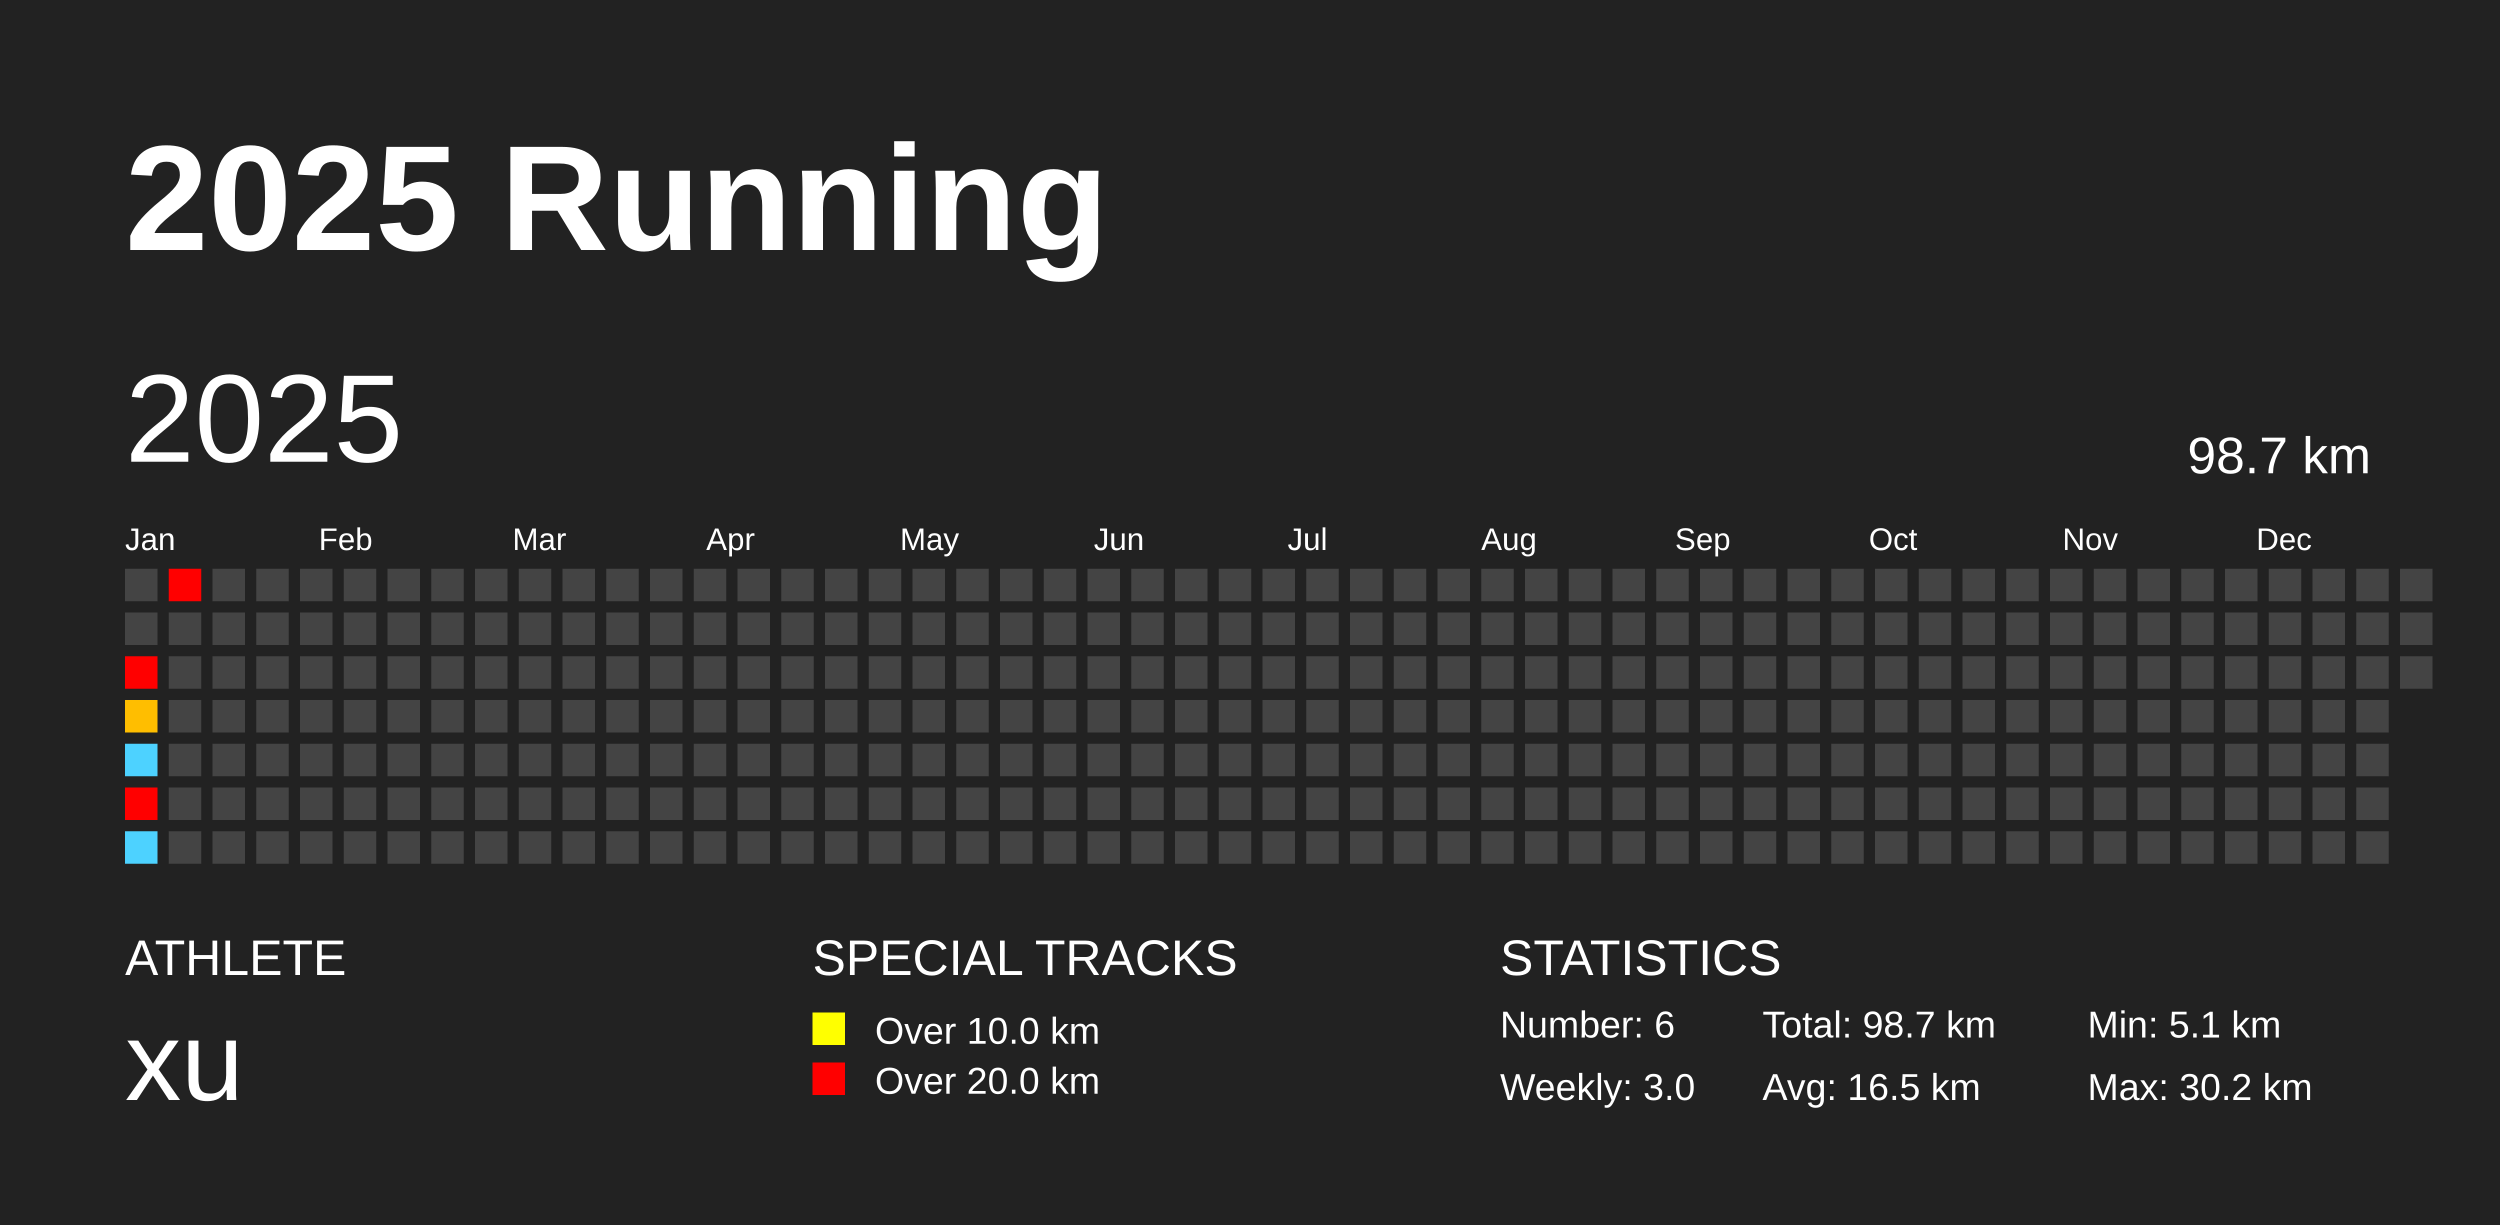
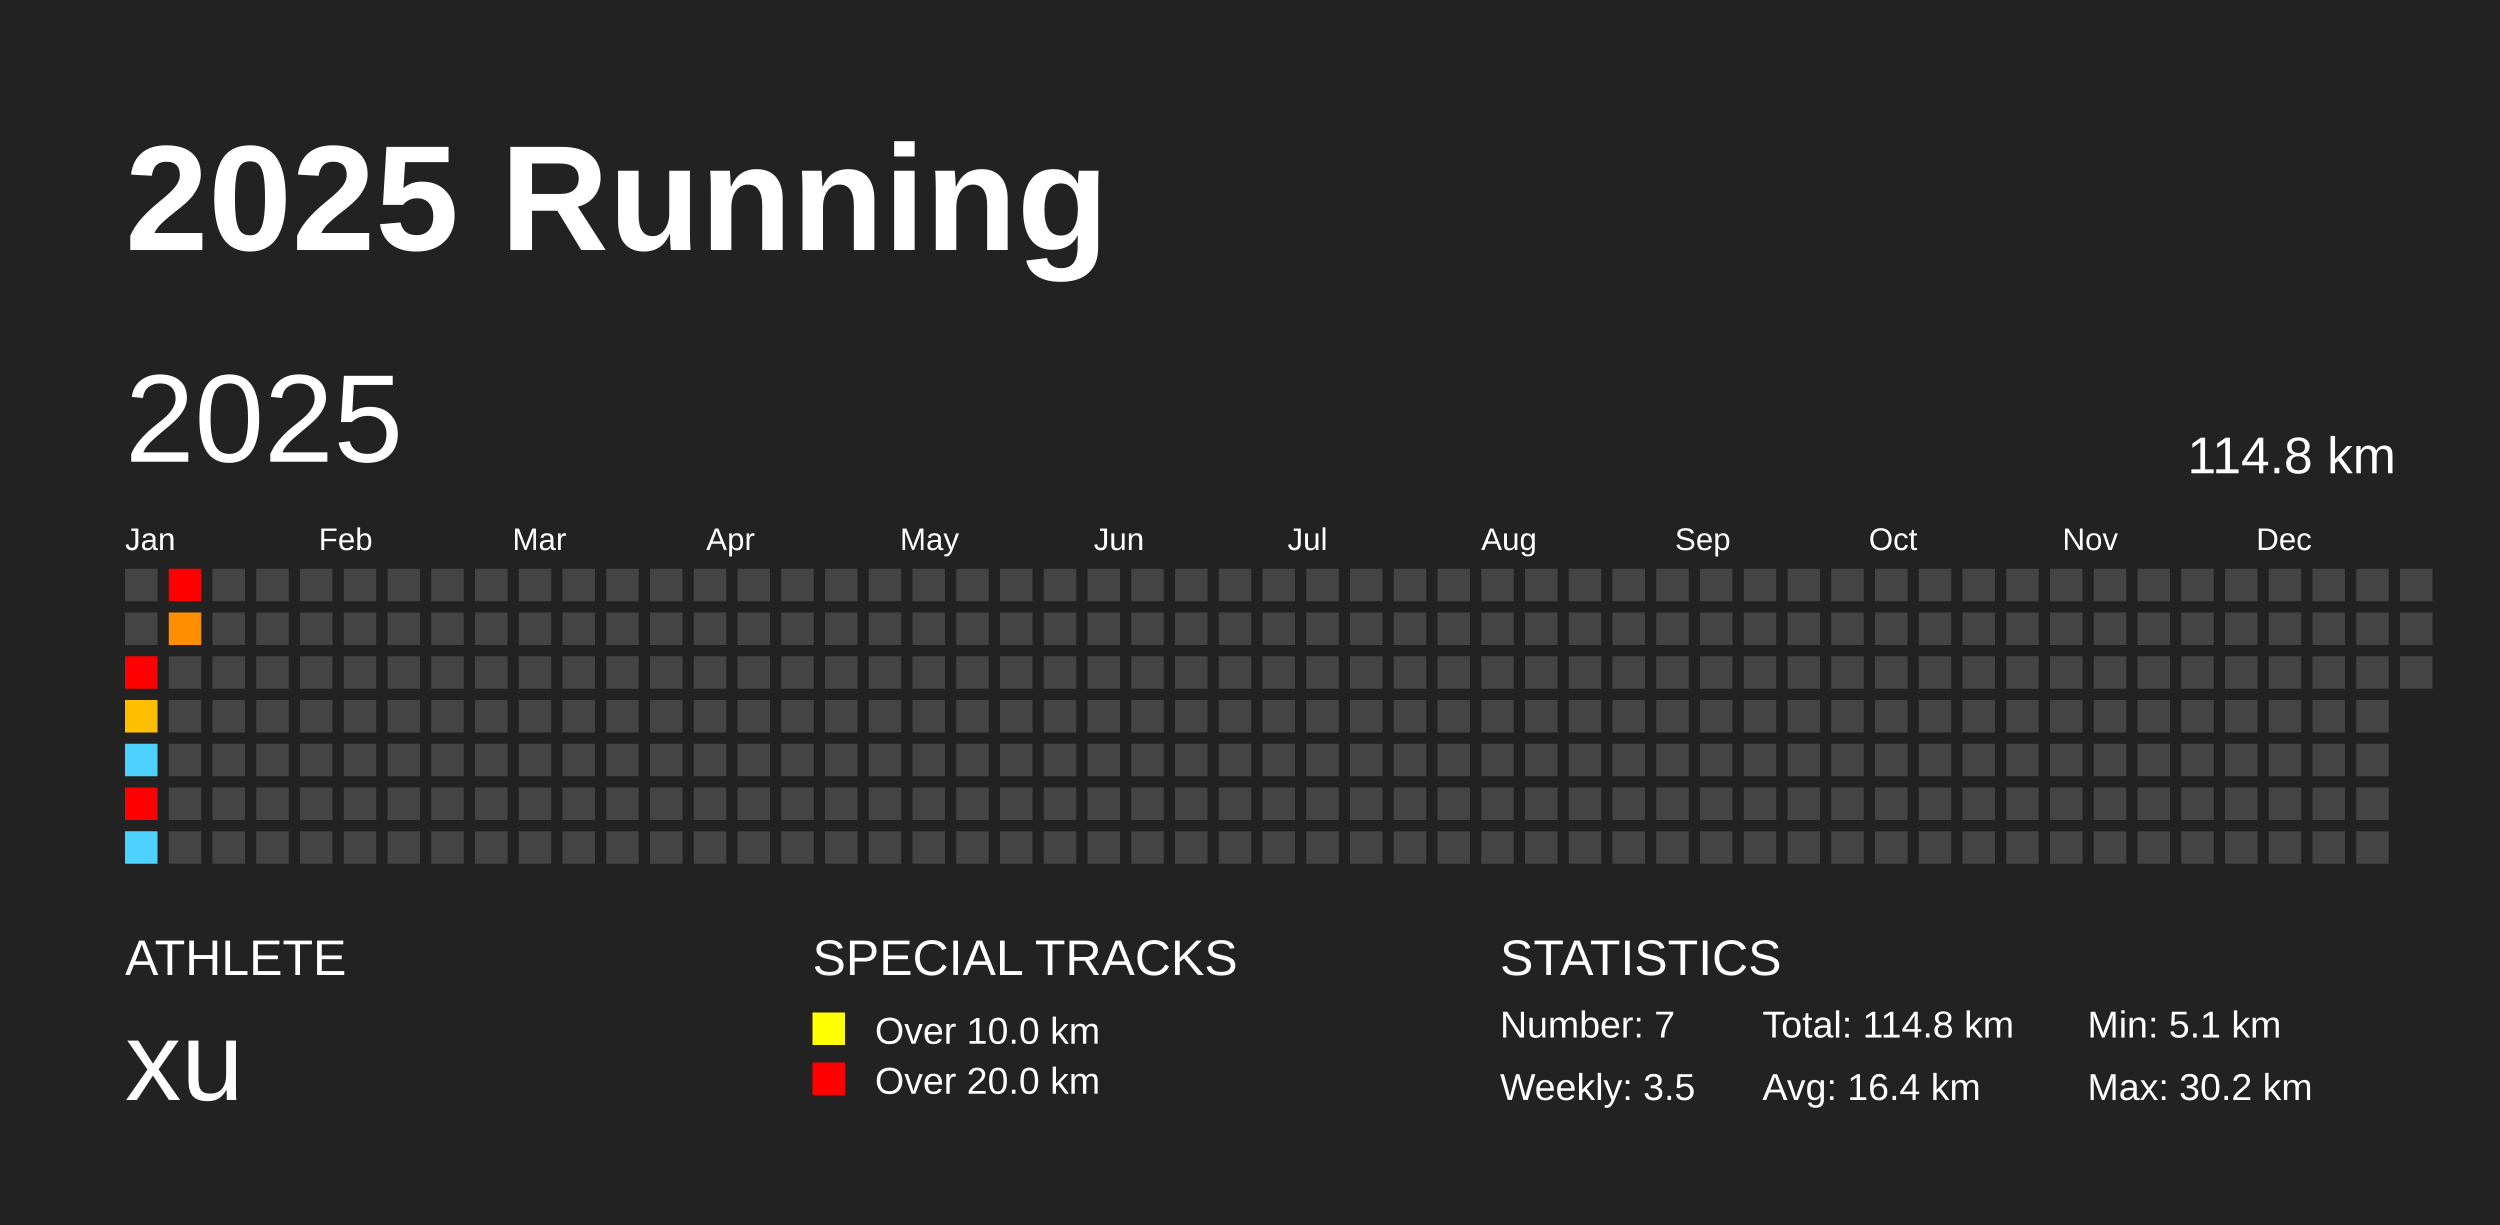
<svg xmlns="http://www.w3.org/2000/svg" baseProfile="full" height="98mm" version="1.1" viewBox="0,0,200,98" width="200mm">
  <defs />
  <rect fill="#222222" height="98" width="200" x="0" y="0" />
  <text fill="#FFFFFF" style="font-size:12px; font-family:Arial; font-weight:bold;" x="10" y="20">2025 Running</text>
  <text fill="#FFFFFF" style="font-size:4px; font-family:Arial" x="10" y="78">ATHLETE</text>
  <text fill="#FFFFFF" style="font-size:9px; font-family:Arial" x="10" y="88">xu</text>
  <text fill="#FFFFFF" style="font-size:4px; font-family:Arial" x="65" y="78">SPECIAL TRACKS</text>
  <rect fill="yellow" height="2.6" width="2.6" x="65" y="81" />
  <text fill="#FFFFFF" style="font-size:3px; font-family:Arial" x="70" y="83.5">Over 10.0 km</text>
  <rect fill="red" height="2.6" width="2.6" x="65" y="85" />
  <text fill="#FFFFFF" style="font-size:3px; font-family:Arial" x="70" y="87.5">Over 20.0 km</text>
  <text fill="#FFFFFF" style="font-size:4px; font-family:Arial" x="120" y="78">STATISTICS</text>
-   <text fill="#FFFFFF" style="font-size:3px; font-family:Arial" x="120" y="83">Number: 6</text>
-   <text fill="#FFFFFF" style="font-size:3px; font-family:Arial" x="120" y="88">Weekly: 3.0</text>
-   <text fill="#FFFFFF" style="font-size:3px; font-family:Arial" x="141" y="83">Total: 98.7 km</text>
-   <text fill="#FFFFFF" style="font-size:3px; font-family:Arial" x="141" y="88">Avg: 16.5 km</text>
+   <text fill="#FFFFFF" style="font-size:3px; font-family:Arial" x="120" y="83">Number: 7</text>
+   <text fill="#FFFFFF" style="font-size:3px; font-family:Arial" x="120" y="88">Weekly: 3.5</text>
+   <text fill="#FFFFFF" style="font-size:3px; font-family:Arial" x="141" y="83">Total: 114.8 km</text>
+   <text fill="#FFFFFF" style="font-size:3px; font-family:Arial" x="141" y="88">Avg: 16.4 km</text>
  <text fill="#FFFFFF" style="font-size:3px; font-family:Arial" x="167" y="83">Min: 5.1 km</text>
  <text fill="#FFFFFF" style="font-size:3px; font-family:Arial" x="167" y="88">Max: 30.2 km</text>
  <text dominant-baseline="hanging" fill="#FFFFFF" style="font-size:10.0px; font-family:Arial;" x="10" y="30">2025</text>
-   <text dominant-baseline="hanging" fill="#FFFFFF" style="font-size:4.125px; font-family:Arial;" x="175" y="35">98.7 km</text>
+   <text dominant-baseline="hanging" fill="#FFFFFF" style="font-size:4.125px; font-family:Arial;" x="175" y="35">114.8 km</text>
  <text fill="#FFFFFF" style="font-size:2.5px; font-family:Arial" x="10.0" y="44">Jan</text>
  <text fill="#FFFFFF" style="font-size:2.5px; font-family:Arial" x="25.5" y="44">Feb</text>
  <text fill="#FFFFFF" style="font-size:2.5px; font-family:Arial" x="41.0" y="44">Mar</text>
  <text fill="#FFFFFF" style="font-size:2.5px; font-family:Arial" x="56.5" y="44">Apr</text>
  <text fill="#FFFFFF" style="font-size:2.5px; font-family:Arial" x="72.0" y="44">May</text>
  <text fill="#FFFFFF" style="font-size:2.5px; font-family:Arial" x="87.5" y="44">Jun</text>
  <text fill="#FFFFFF" style="font-size:2.5px; font-family:Arial" x="103.0" y="44">Jul</text>
  <text fill="#FFFFFF" style="font-size:2.5px; font-family:Arial" x="118.5" y="44">Aug</text>
  <text fill="#FFFFFF" style="font-size:2.5px; font-family:Arial" x="134.0" y="44">Sep</text>
  <text fill="#FFFFFF" style="font-size:2.5px; font-family:Arial" x="149.5" y="44">Oct</text>
  <text fill="#FFFFFF" style="font-size:2.5px; font-family:Arial" x="165.0" y="44">Nov</text>
  <text fill="#FFFFFF" style="font-size:2.5px; font-family:Arial" x="180.5" y="44">Dec</text>
  <rect fill="#444444" height="2.6" width="2.6" x="10.0" y="45.5" />
  <rect fill="#444444" height="2.6" width="2.6" x="10.0" y="49.0" />
  <rect fill="red" height="2.6" width="2.6" x="10.0" y="52.5" />
  <rect fill="#ffbe00" height="2.6" width="2.6" x="10.0" y="56.0" />
  <rect fill="#4dd2ff" height="2.6" width="2.6" x="10.0" y="59.5" />
  <rect fill="red" height="2.6" width="2.6" x="10.0" y="63.0" />
  <rect fill="#4dd2ff" height="2.6" width="2.6" x="10.0" y="66.5" />
  <rect fill="red" height="2.6" width="2.6" x="13.5" y="45.5" />
-   <rect fill="#444444" height="2.6" width="2.6" x="13.5" y="49.0" />
+   <rect fill="#ff8f00" height="2.6" width="2.6" x="13.5" y="49.0" />
  <rect fill="#444444" height="2.6" width="2.6" x="13.5" y="52.5" />
  <rect fill="#444444" height="2.6" width="2.6" x="13.5" y="56.0" />
  <rect fill="#444444" height="2.6" width="2.6" x="13.5" y="59.5" />
  <rect fill="#444444" height="2.6" width="2.6" x="13.5" y="63.0" />
  <rect fill="#444444" height="2.6" width="2.6" x="13.5" y="66.5" />
  <rect fill="#444444" height="2.6" width="2.6" x="17.0" y="45.5" />
  <rect fill="#444444" height="2.6" width="2.6" x="17.0" y="49.0" />
  <rect fill="#444444" height="2.6" width="2.6" x="17.0" y="52.5" />
  <rect fill="#444444" height="2.6" width="2.6" x="17.0" y="56.0" />
  <rect fill="#444444" height="2.6" width="2.6" x="17.0" y="59.5" />
  <rect fill="#444444" height="2.6" width="2.6" x="17.0" y="63.0" />
  <rect fill="#444444" height="2.6" width="2.6" x="17.0" y="66.5" />
  <rect fill="#444444" height="2.6" width="2.6" x="20.5" y="45.5" />
  <rect fill="#444444" height="2.6" width="2.6" x="20.5" y="49.0" />
  <rect fill="#444444" height="2.6" width="2.6" x="20.5" y="52.5" />
  <rect fill="#444444" height="2.6" width="2.6" x="20.5" y="56.0" />
  <rect fill="#444444" height="2.6" width="2.6" x="20.5" y="59.5" />
  <rect fill="#444444" height="2.6" width="2.6" x="20.5" y="63.0" />
  <rect fill="#444444" height="2.6" width="2.6" x="20.5" y="66.5" />
  <rect fill="#444444" height="2.6" width="2.6" x="24.0" y="45.5" />
  <rect fill="#444444" height="2.6" width="2.6" x="24.0" y="49.0" />
  <rect fill="#444444" height="2.6" width="2.6" x="24.0" y="52.5" />
  <rect fill="#444444" height="2.6" width="2.6" x="24.0" y="56.0" />
  <rect fill="#444444" height="2.6" width="2.6" x="24.0" y="59.5" />
  <rect fill="#444444" height="2.6" width="2.6" x="24.0" y="63.0" />
  <rect fill="#444444" height="2.6" width="2.6" x="24.0" y="66.5" />
  <rect fill="#444444" height="2.6" width="2.6" x="27.5" y="45.5" />
  <rect fill="#444444" height="2.6" width="2.6" x="27.5" y="49.0" />
  <rect fill="#444444" height="2.6" width="2.6" x="27.5" y="52.5" />
  <rect fill="#444444" height="2.6" width="2.6" x="27.5" y="56.0" />
  <rect fill="#444444" height="2.6" width="2.6" x="27.5" y="59.5" />
  <rect fill="#444444" height="2.6" width="2.6" x="27.5" y="63.0" />
  <rect fill="#444444" height="2.6" width="2.6" x="27.5" y="66.5" />
  <rect fill="#444444" height="2.6" width="2.6" x="31.0" y="45.5" />
  <rect fill="#444444" height="2.6" width="2.6" x="31.0" y="49.0" />
  <rect fill="#444444" height="2.6" width="2.6" x="31.0" y="52.5" />
  <rect fill="#444444" height="2.6" width="2.6" x="31.0" y="56.0" />
  <rect fill="#444444" height="2.6" width="2.6" x="31.0" y="59.5" />
  <rect fill="#444444" height="2.6" width="2.6" x="31.0" y="63.0" />
  <rect fill="#444444" height="2.6" width="2.6" x="31.0" y="66.5" />
  <rect fill="#444444" height="2.6" width="2.6" x="34.5" y="45.5" />
  <rect fill="#444444" height="2.6" width="2.6" x="34.5" y="49.0" />
  <rect fill="#444444" height="2.6" width="2.6" x="34.5" y="52.5" />
  <rect fill="#444444" height="2.6" width="2.6" x="34.5" y="56.0" />
  <rect fill="#444444" height="2.6" width="2.6" x="34.5" y="59.5" />
  <rect fill="#444444" height="2.6" width="2.6" x="34.5" y="63.0" />
  <rect fill="#444444" height="2.6" width="2.6" x="34.5" y="66.5" />
  <rect fill="#444444" height="2.6" width="2.6" x="38.0" y="45.5" />
  <rect fill="#444444" height="2.6" width="2.6" x="38.0" y="49.0" />
  <rect fill="#444444" height="2.6" width="2.6" x="38.0" y="52.5" />
  <rect fill="#444444" height="2.6" width="2.6" x="38.0" y="56.0" />
  <rect fill="#444444" height="2.6" width="2.6" x="38.0" y="59.5" />
  <rect fill="#444444" height="2.6" width="2.6" x="38.0" y="63.0" />
  <rect fill="#444444" height="2.6" width="2.6" x="38.0" y="66.5" />
  <rect fill="#444444" height="2.6" width="2.6" x="41.5" y="45.5" />
  <rect fill="#444444" height="2.6" width="2.6" x="41.5" y="49.0" />
  <rect fill="#444444" height="2.6" width="2.6" x="41.5" y="52.5" />
  <rect fill="#444444" height="2.6" width="2.6" x="41.5" y="56.0" />
  <rect fill="#444444" height="2.6" width="2.6" x="41.5" y="59.5" />
  <rect fill="#444444" height="2.6" width="2.6" x="41.5" y="63.0" />
  <rect fill="#444444" height="2.6" width="2.6" x="41.5" y="66.5" />
  <rect fill="#444444" height="2.6" width="2.6" x="45.0" y="45.5" />
  <rect fill="#444444" height="2.6" width="2.6" x="45.0" y="49.0" />
  <rect fill="#444444" height="2.6" width="2.6" x="45.0" y="52.5" />
  <rect fill="#444444" height="2.6" width="2.6" x="45.0" y="56.0" />
  <rect fill="#444444" height="2.6" width="2.6" x="45.0" y="59.5" />
  <rect fill="#444444" height="2.6" width="2.6" x="45.0" y="63.0" />
  <rect fill="#444444" height="2.6" width="2.6" x="45.0" y="66.5" />
  <rect fill="#444444" height="2.6" width="2.6" x="48.5" y="45.5" />
  <rect fill="#444444" height="2.6" width="2.6" x="48.5" y="49.0" />
  <rect fill="#444444" height="2.6" width="2.6" x="48.5" y="52.5" />
  <rect fill="#444444" height="2.6" width="2.6" x="48.5" y="56.0" />
  <rect fill="#444444" height="2.6" width="2.6" x="48.5" y="59.5" />
  <rect fill="#444444" height="2.6" width="2.6" x="48.5" y="63.0" />
  <rect fill="#444444" height="2.6" width="2.6" x="48.5" y="66.5" />
  <rect fill="#444444" height="2.6" width="2.6" x="52.0" y="45.5" />
  <rect fill="#444444" height="2.6" width="2.6" x="52.0" y="49.0" />
  <rect fill="#444444" height="2.6" width="2.6" x="52.0" y="52.5" />
  <rect fill="#444444" height="2.6" width="2.6" x="52.0" y="56.0" />
  <rect fill="#444444" height="2.6" width="2.6" x="52.0" y="59.5" />
  <rect fill="#444444" height="2.6" width="2.6" x="52.0" y="63.0" />
  <rect fill="#444444" height="2.6" width="2.6" x="52.0" y="66.5" />
  <rect fill="#444444" height="2.6" width="2.6" x="55.5" y="45.5" />
  <rect fill="#444444" height="2.6" width="2.6" x="55.5" y="49.0" />
  <rect fill="#444444" height="2.6" width="2.6" x="55.5" y="52.5" />
  <rect fill="#444444" height="2.6" width="2.6" x="55.5" y="56.0" />
  <rect fill="#444444" height="2.6" width="2.6" x="55.5" y="59.5" />
  <rect fill="#444444" height="2.6" width="2.6" x="55.5" y="63.0" />
  <rect fill="#444444" height="2.6" width="2.6" x="55.5" y="66.5" />
  <rect fill="#444444" height="2.6" width="2.6" x="59.0" y="45.5" />
  <rect fill="#444444" height="2.6" width="2.6" x="59.0" y="49.0" />
  <rect fill="#444444" height="2.6" width="2.6" x="59.0" y="52.5" />
  <rect fill="#444444" height="2.6" width="2.6" x="59.0" y="56.0" />
  <rect fill="#444444" height="2.6" width="2.6" x="59.0" y="59.5" />
  <rect fill="#444444" height="2.6" width="2.6" x="59.0" y="63.0" />
  <rect fill="#444444" height="2.6" width="2.6" x="59.0" y="66.5" />
  <rect fill="#444444" height="2.6" width="2.6" x="62.5" y="45.5" />
  <rect fill="#444444" height="2.6" width="2.6" x="62.5" y="49.0" />
  <rect fill="#444444" height="2.6" width="2.6" x="62.5" y="52.5" />
  <rect fill="#444444" height="2.6" width="2.6" x="62.5" y="56.0" />
  <rect fill="#444444" height="2.6" width="2.6" x="62.5" y="59.5" />
  <rect fill="#444444" height="2.6" width="2.6" x="62.5" y="63.0" />
  <rect fill="#444444" height="2.6" width="2.6" x="62.5" y="66.5" />
  <rect fill="#444444" height="2.6" width="2.6" x="66.0" y="45.5" />
  <rect fill="#444444" height="2.6" width="2.6" x="66.0" y="49.0" />
  <rect fill="#444444" height="2.6" width="2.6" x="66.0" y="52.5" />
  <rect fill="#444444" height="2.6" width="2.6" x="66.0" y="56.0" />
  <rect fill="#444444" height="2.6" width="2.6" x="66.0" y="59.5" />
  <rect fill="#444444" height="2.6" width="2.6" x="66.0" y="63.0" />
  <rect fill="#444444" height="2.6" width="2.6" x="66.0" y="66.5" />
  <rect fill="#444444" height="2.6" width="2.6" x="69.5" y="45.5" />
  <rect fill="#444444" height="2.6" width="2.6" x="69.5" y="49.0" />
  <rect fill="#444444" height="2.6" width="2.6" x="69.5" y="52.5" />
  <rect fill="#444444" height="2.6" width="2.6" x="69.5" y="56.0" />
  <rect fill="#444444" height="2.6" width="2.6" x="69.5" y="59.5" />
  <rect fill="#444444" height="2.6" width="2.6" x="69.5" y="63.0" />
  <rect fill="#444444" height="2.6" width="2.6" x="69.5" y="66.5" />
  <rect fill="#444444" height="2.6" width="2.6" x="73.0" y="45.5" />
  <rect fill="#444444" height="2.6" width="2.6" x="73.0" y="49.0" />
  <rect fill="#444444" height="2.6" width="2.6" x="73.0" y="52.5" />
  <rect fill="#444444" height="2.6" width="2.6" x="73.0" y="56.0" />
  <rect fill="#444444" height="2.6" width="2.6" x="73.0" y="59.5" />
  <rect fill="#444444" height="2.6" width="2.6" x="73.0" y="63.0" />
  <rect fill="#444444" height="2.6" width="2.6" x="73.0" y="66.5" />
  <rect fill="#444444" height="2.6" width="2.6" x="76.5" y="45.5" />
  <rect fill="#444444" height="2.6" width="2.6" x="76.5" y="49.0" />
  <rect fill="#444444" height="2.6" width="2.6" x="76.5" y="52.5" />
  <rect fill="#444444" height="2.6" width="2.6" x="76.5" y="56.0" />
  <rect fill="#444444" height="2.6" width="2.6" x="76.5" y="59.5" />
  <rect fill="#444444" height="2.6" width="2.6" x="76.5" y="63.0" />
  <rect fill="#444444" height="2.6" width="2.6" x="76.5" y="66.5" />
  <rect fill="#444444" height="2.6" width="2.6" x="80.0" y="45.5" />
  <rect fill="#444444" height="2.6" width="2.6" x="80.0" y="49.0" />
  <rect fill="#444444" height="2.6" width="2.6" x="80.0" y="52.5" />
  <rect fill="#444444" height="2.6" width="2.6" x="80.0" y="56.0" />
  <rect fill="#444444" height="2.6" width="2.6" x="80.0" y="59.5" />
  <rect fill="#444444" height="2.6" width="2.6" x="80.0" y="63.0" />
  <rect fill="#444444" height="2.6" width="2.6" x="80.0" y="66.5" />
  <rect fill="#444444" height="2.6" width="2.6" x="83.5" y="45.5" />
  <rect fill="#444444" height="2.6" width="2.6" x="83.5" y="49.0" />
  <rect fill="#444444" height="2.6" width="2.6" x="83.5" y="52.5" />
  <rect fill="#444444" height="2.6" width="2.6" x="83.5" y="56.0" />
  <rect fill="#444444" height="2.6" width="2.6" x="83.5" y="59.5" />
  <rect fill="#444444" height="2.6" width="2.6" x="83.5" y="63.0" />
  <rect fill="#444444" height="2.6" width="2.6" x="83.5" y="66.5" />
  <rect fill="#444444" height="2.6" width="2.6" x="87.0" y="45.5" />
  <rect fill="#444444" height="2.6" width="2.6" x="87.0" y="49.0" />
  <rect fill="#444444" height="2.6" width="2.6" x="87.0" y="52.5" />
  <rect fill="#444444" height="2.6" width="2.6" x="87.0" y="56.0" />
  <rect fill="#444444" height="2.6" width="2.6" x="87.0" y="59.5" />
  <rect fill="#444444" height="2.6" width="2.6" x="87.0" y="63.0" />
  <rect fill="#444444" height="2.6" width="2.6" x="87.0" y="66.5" />
  <rect fill="#444444" height="2.6" width="2.6" x="90.5" y="45.5" />
  <rect fill="#444444" height="2.6" width="2.6" x="90.5" y="49.0" />
  <rect fill="#444444" height="2.6" width="2.6" x="90.5" y="52.5" />
  <rect fill="#444444" height="2.6" width="2.6" x="90.5" y="56.0" />
  <rect fill="#444444" height="2.6" width="2.6" x="90.5" y="59.5" />
  <rect fill="#444444" height="2.6" width="2.6" x="90.5" y="63.0" />
  <rect fill="#444444" height="2.6" width="2.6" x="90.5" y="66.5" />
  <rect fill="#444444" height="2.6" width="2.6" x="94.0" y="45.5" />
  <rect fill="#444444" height="2.6" width="2.6" x="94.0" y="49.0" />
  <rect fill="#444444" height="2.6" width="2.6" x="94.0" y="52.5" />
  <rect fill="#444444" height="2.6" width="2.6" x="94.0" y="56.0" />
  <rect fill="#444444" height="2.6" width="2.6" x="94.0" y="59.5" />
  <rect fill="#444444" height="2.6" width="2.6" x="94.0" y="63.0" />
  <rect fill="#444444" height="2.6" width="2.6" x="94.0" y="66.5" />
  <rect fill="#444444" height="2.6" width="2.6" x="97.5" y="45.5" />
  <rect fill="#444444" height="2.6" width="2.6" x="97.5" y="49.0" />
  <rect fill="#444444" height="2.6" width="2.6" x="97.5" y="52.5" />
  <rect fill="#444444" height="2.6" width="2.6" x="97.5" y="56.0" />
  <rect fill="#444444" height="2.6" width="2.6" x="97.5" y="59.5" />
  <rect fill="#444444" height="2.6" width="2.6" x="97.5" y="63.0" />
  <rect fill="#444444" height="2.6" width="2.6" x="97.5" y="66.5" />
  <rect fill="#444444" height="2.6" width="2.6" x="101.0" y="45.5" />
  <rect fill="#444444" height="2.6" width="2.6" x="101.0" y="49.0" />
  <rect fill="#444444" height="2.6" width="2.6" x="101.0" y="52.5" />
  <rect fill="#444444" height="2.6" width="2.6" x="101.0" y="56.0" />
  <rect fill="#444444" height="2.6" width="2.6" x="101.0" y="59.5" />
  <rect fill="#444444" height="2.6" width="2.6" x="101.0" y="63.0" />
  <rect fill="#444444" height="2.6" width="2.6" x="101.0" y="66.5" />
  <rect fill="#444444" height="2.6" width="2.6" x="104.5" y="45.5" />
  <rect fill="#444444" height="2.6" width="2.6" x="104.5" y="49.0" />
  <rect fill="#444444" height="2.6" width="2.6" x="104.5" y="52.5" />
  <rect fill="#444444" height="2.6" width="2.6" x="104.5" y="56.0" />
  <rect fill="#444444" height="2.6" width="2.6" x="104.5" y="59.5" />
  <rect fill="#444444" height="2.6" width="2.6" x="104.5" y="63.0" />
  <rect fill="#444444" height="2.6" width="2.6" x="104.5" y="66.5" />
  <rect fill="#444444" height="2.6" width="2.6" x="108.0" y="45.5" />
  <rect fill="#444444" height="2.6" width="2.6" x="108.0" y="49.0" />
  <rect fill="#444444" height="2.6" width="2.6" x="108.0" y="52.5" />
  <rect fill="#444444" height="2.6" width="2.6" x="108.0" y="56.0" />
  <rect fill="#444444" height="2.6" width="2.6" x="108.0" y="59.5" />
  <rect fill="#444444" height="2.6" width="2.6" x="108.0" y="63.0" />
  <rect fill="#444444" height="2.6" width="2.6" x="108.0" y="66.5" />
  <rect fill="#444444" height="2.6" width="2.6" x="111.5" y="45.5" />
  <rect fill="#444444" height="2.6" width="2.6" x="111.5" y="49.0" />
  <rect fill="#444444" height="2.6" width="2.6" x="111.5" y="52.5" />
  <rect fill="#444444" height="2.6" width="2.6" x="111.5" y="56.0" />
  <rect fill="#444444" height="2.6" width="2.6" x="111.5" y="59.5" />
  <rect fill="#444444" height="2.6" width="2.6" x="111.5" y="63.0" />
  <rect fill="#444444" height="2.6" width="2.6" x="111.5" y="66.5" />
  <rect fill="#444444" height="2.6" width="2.6" x="115.0" y="45.5" />
  <rect fill="#444444" height="2.6" width="2.6" x="115.0" y="49.0" />
  <rect fill="#444444" height="2.6" width="2.6" x="115.0" y="52.5" />
  <rect fill="#444444" height="2.6" width="2.6" x="115.0" y="56.0" />
  <rect fill="#444444" height="2.6" width="2.6" x="115.0" y="59.5" />
  <rect fill="#444444" height="2.6" width="2.6" x="115.0" y="63.0" />
  <rect fill="#444444" height="2.6" width="2.6" x="115.0" y="66.5" />
  <rect fill="#444444" height="2.6" width="2.6" x="118.5" y="45.5" />
  <rect fill="#444444" height="2.6" width="2.6" x="118.5" y="49.0" />
  <rect fill="#444444" height="2.6" width="2.6" x="118.5" y="52.5" />
  <rect fill="#444444" height="2.6" width="2.6" x="118.5" y="56.0" />
  <rect fill="#444444" height="2.6" width="2.6" x="118.5" y="59.5" />
  <rect fill="#444444" height="2.6" width="2.6" x="118.5" y="63.0" />
  <rect fill="#444444" height="2.6" width="2.6" x="118.5" y="66.5" />
  <rect fill="#444444" height="2.6" width="2.6" x="122.0" y="45.5" />
  <rect fill="#444444" height="2.6" width="2.6" x="122.0" y="49.0" />
  <rect fill="#444444" height="2.6" width="2.6" x="122.0" y="52.5" />
  <rect fill="#444444" height="2.6" width="2.6" x="122.0" y="56.0" />
  <rect fill="#444444" height="2.6" width="2.6" x="122.0" y="59.5" />
  <rect fill="#444444" height="2.6" width="2.6" x="122.0" y="63.0" />
  <rect fill="#444444" height="2.6" width="2.6" x="122.0" y="66.5" />
  <rect fill="#444444" height="2.6" width="2.6" x="125.5" y="45.5" />
  <rect fill="#444444" height="2.6" width="2.6" x="125.5" y="49.0" />
  <rect fill="#444444" height="2.6" width="2.6" x="125.5" y="52.5" />
  <rect fill="#444444" height="2.6" width="2.6" x="125.5" y="56.0" />
  <rect fill="#444444" height="2.6" width="2.6" x="125.5" y="59.5" />
  <rect fill="#444444" height="2.6" width="2.6" x="125.5" y="63.0" />
  <rect fill="#444444" height="2.6" width="2.6" x="125.5" y="66.5" />
  <rect fill="#444444" height="2.6" width="2.6" x="129.0" y="45.5" />
  <rect fill="#444444" height="2.6" width="2.6" x="129.0" y="49.0" />
  <rect fill="#444444" height="2.6" width="2.6" x="129.0" y="52.5" />
  <rect fill="#444444" height="2.6" width="2.6" x="129.0" y="56.0" />
  <rect fill="#444444" height="2.6" width="2.6" x="129.0" y="59.5" />
  <rect fill="#444444" height="2.6" width="2.6" x="129.0" y="63.0" />
  <rect fill="#444444" height="2.6" width="2.6" x="129.0" y="66.5" />
  <rect fill="#444444" height="2.6" width="2.6" x="132.5" y="45.5" />
  <rect fill="#444444" height="2.6" width="2.6" x="132.5" y="49.0" />
  <rect fill="#444444" height="2.6" width="2.6" x="132.5" y="52.5" />
  <rect fill="#444444" height="2.6" width="2.6" x="132.5" y="56.0" />
  <rect fill="#444444" height="2.6" width="2.6" x="132.5" y="59.5" />
  <rect fill="#444444" height="2.6" width="2.6" x="132.5" y="63.0" />
  <rect fill="#444444" height="2.6" width="2.6" x="132.5" y="66.5" />
  <rect fill="#444444" height="2.6" width="2.6" x="136.0" y="45.5" />
  <rect fill="#444444" height="2.6" width="2.6" x="136.0" y="49.0" />
  <rect fill="#444444" height="2.6" width="2.6" x="136.0" y="52.5" />
  <rect fill="#444444" height="2.6" width="2.6" x="136.0" y="56.0" />
  <rect fill="#444444" height="2.6" width="2.6" x="136.0" y="59.5" />
  <rect fill="#444444" height="2.6" width="2.6" x="136.0" y="63.0" />
  <rect fill="#444444" height="2.6" width="2.6" x="136.0" y="66.5" />
  <rect fill="#444444" height="2.6" width="2.6" x="139.5" y="45.5" />
  <rect fill="#444444" height="2.6" width="2.6" x="139.5" y="49.0" />
  <rect fill="#444444" height="2.6" width="2.6" x="139.5" y="52.5" />
  <rect fill="#444444" height="2.6" width="2.6" x="139.5" y="56.0" />
  <rect fill="#444444" height="2.6" width="2.6" x="139.5" y="59.5" />
  <rect fill="#444444" height="2.6" width="2.6" x="139.5" y="63.0" />
  <rect fill="#444444" height="2.6" width="2.6" x="139.5" y="66.5" />
  <rect fill="#444444" height="2.6" width="2.6" x="143.0" y="45.5" />
  <rect fill="#444444" height="2.6" width="2.6" x="143.0" y="49.0" />
  <rect fill="#444444" height="2.6" width="2.6" x="143.0" y="52.5" />
  <rect fill="#444444" height="2.6" width="2.6" x="143.0" y="56.0" />
  <rect fill="#444444" height="2.6" width="2.6" x="143.0" y="59.5" />
  <rect fill="#444444" height="2.6" width="2.6" x="143.0" y="63.0" />
  <rect fill="#444444" height="2.6" width="2.6" x="143.0" y="66.5" />
  <rect fill="#444444" height="2.6" width="2.6" x="146.5" y="45.5" />
  <rect fill="#444444" height="2.6" width="2.6" x="146.5" y="49.0" />
  <rect fill="#444444" height="2.6" width="2.6" x="146.5" y="52.5" />
  <rect fill="#444444" height="2.6" width="2.6" x="146.5" y="56.0" />
  <rect fill="#444444" height="2.6" width="2.6" x="146.5" y="59.5" />
  <rect fill="#444444" height="2.6" width="2.6" x="146.5" y="63.0" />
  <rect fill="#444444" height="2.6" width="2.6" x="146.5" y="66.5" />
  <rect fill="#444444" height="2.6" width="2.6" x="150.0" y="45.5" />
  <rect fill="#444444" height="2.6" width="2.6" x="150.0" y="49.0" />
  <rect fill="#444444" height="2.6" width="2.6" x="150.0" y="52.5" />
  <rect fill="#444444" height="2.6" width="2.6" x="150.0" y="56.0" />
  <rect fill="#444444" height="2.6" width="2.6" x="150.0" y="59.5" />
  <rect fill="#444444" height="2.6" width="2.6" x="150.0" y="63.0" />
  <rect fill="#444444" height="2.6" width="2.6" x="150.0" y="66.5" />
  <rect fill="#444444" height="2.6" width="2.6" x="153.5" y="45.5" />
  <rect fill="#444444" height="2.6" width="2.6" x="153.5" y="49.0" />
  <rect fill="#444444" height="2.6" width="2.6" x="153.5" y="52.5" />
  <rect fill="#444444" height="2.6" width="2.6" x="153.5" y="56.0" />
  <rect fill="#444444" height="2.6" width="2.6" x="153.5" y="59.5" />
  <rect fill="#444444" height="2.6" width="2.6" x="153.5" y="63.0" />
  <rect fill="#444444" height="2.6" width="2.6" x="153.5" y="66.5" />
  <rect fill="#444444" height="2.6" width="2.6" x="157.0" y="45.5" />
  <rect fill="#444444" height="2.6" width="2.6" x="157.0" y="49.0" />
  <rect fill="#444444" height="2.6" width="2.6" x="157.0" y="52.5" />
  <rect fill="#444444" height="2.6" width="2.6" x="157.0" y="56.0" />
  <rect fill="#444444" height="2.6" width="2.6" x="157.0" y="59.5" />
  <rect fill="#444444" height="2.6" width="2.6" x="157.0" y="63.0" />
  <rect fill="#444444" height="2.6" width="2.6" x="157.0" y="66.5" />
  <rect fill="#444444" height="2.6" width="2.6" x="160.5" y="45.5" />
  <rect fill="#444444" height="2.6" width="2.6" x="160.5" y="49.0" />
  <rect fill="#444444" height="2.6" width="2.6" x="160.5" y="52.5" />
  <rect fill="#444444" height="2.6" width="2.6" x="160.5" y="56.0" />
  <rect fill="#444444" height="2.6" width="2.6" x="160.5" y="59.5" />
  <rect fill="#444444" height="2.6" width="2.6" x="160.5" y="63.0" />
  <rect fill="#444444" height="2.6" width="2.6" x="160.5" y="66.5" />
  <rect fill="#444444" height="2.6" width="2.6" x="164.0" y="45.5" />
  <rect fill="#444444" height="2.6" width="2.6" x="164.0" y="49.0" />
  <rect fill="#444444" height="2.6" width="2.6" x="164.0" y="52.5" />
  <rect fill="#444444" height="2.6" width="2.6" x="164.0" y="56.0" />
  <rect fill="#444444" height="2.6" width="2.6" x="164.0" y="59.5" />
  <rect fill="#444444" height="2.6" width="2.6" x="164.0" y="63.0" />
  <rect fill="#444444" height="2.6" width="2.6" x="164.0" y="66.5" />
  <rect fill="#444444" height="2.6" width="2.6" x="167.5" y="45.5" />
  <rect fill="#444444" height="2.6" width="2.6" x="167.5" y="49.0" />
  <rect fill="#444444" height="2.6" width="2.6" x="167.5" y="52.5" />
  <rect fill="#444444" height="2.6" width="2.6" x="167.5" y="56.0" />
  <rect fill="#444444" height="2.6" width="2.6" x="167.5" y="59.5" />
  <rect fill="#444444" height="2.6" width="2.6" x="167.5" y="63.0" />
  <rect fill="#444444" height="2.6" width="2.6" x="167.5" y="66.5" />
  <rect fill="#444444" height="2.6" width="2.6" x="171.0" y="45.5" />
  <rect fill="#444444" height="2.6" width="2.6" x="171.0" y="49.0" />
  <rect fill="#444444" height="2.6" width="2.6" x="171.0" y="52.5" />
  <rect fill="#444444" height="2.6" width="2.6" x="171.0" y="56.0" />
  <rect fill="#444444" height="2.6" width="2.6" x="171.0" y="59.5" />
  <rect fill="#444444" height="2.6" width="2.6" x="171.0" y="63.0" />
  <rect fill="#444444" height="2.6" width="2.6" x="171.0" y="66.5" />
  <rect fill="#444444" height="2.6" width="2.6" x="174.5" y="45.5" />
  <rect fill="#444444" height="2.6" width="2.6" x="174.5" y="49.0" />
  <rect fill="#444444" height="2.6" width="2.6" x="174.5" y="52.5" />
  <rect fill="#444444" height="2.6" width="2.6" x="174.5" y="56.0" />
  <rect fill="#444444" height="2.6" width="2.6" x="174.5" y="59.5" />
  <rect fill="#444444" height="2.6" width="2.6" x="174.5" y="63.0" />
  <rect fill="#444444" height="2.6" width="2.6" x="174.5" y="66.5" />
  <rect fill="#444444" height="2.6" width="2.6" x="178.0" y="45.5" />
  <rect fill="#444444" height="2.6" width="2.6" x="178.0" y="49.0" />
  <rect fill="#444444" height="2.6" width="2.6" x="178.0" y="52.5" />
  <rect fill="#444444" height="2.6" width="2.6" x="178.0" y="56.0" />
  <rect fill="#444444" height="2.6" width="2.6" x="178.0" y="59.5" />
  <rect fill="#444444" height="2.6" width="2.6" x="178.0" y="63.0" />
  <rect fill="#444444" height="2.6" width="2.6" x="178.0" y="66.5" />
  <rect fill="#444444" height="2.6" width="2.6" x="181.5" y="45.5" />
  <rect fill="#444444" height="2.6" width="2.6" x="181.5" y="49.0" />
  <rect fill="#444444" height="2.6" width="2.6" x="181.5" y="52.5" />
  <rect fill="#444444" height="2.6" width="2.6" x="181.5" y="56.0" />
  <rect fill="#444444" height="2.6" width="2.6" x="181.5" y="59.5" />
  <rect fill="#444444" height="2.6" width="2.6" x="181.5" y="63.0" />
  <rect fill="#444444" height="2.6" width="2.6" x="181.5" y="66.5" />
  <rect fill="#444444" height="2.6" width="2.6" x="185.0" y="45.5" />
  <rect fill="#444444" height="2.6" width="2.6" x="185.0" y="49.0" />
  <rect fill="#444444" height="2.6" width="2.6" x="185.0" y="52.5" />
  <rect fill="#444444" height="2.6" width="2.6" x="185.0" y="56.0" />
  <rect fill="#444444" height="2.6" width="2.6" x="185.0" y="59.5" />
  <rect fill="#444444" height="2.6" width="2.6" x="185.0" y="63.0" />
  <rect fill="#444444" height="2.6" width="2.6" x="185.0" y="66.5" />
  <rect fill="#444444" height="2.6" width="2.6" x="188.5" y="45.5" />
  <rect fill="#444444" height="2.6" width="2.6" x="188.5" y="49.0" />
  <rect fill="#444444" height="2.6" width="2.6" x="188.5" y="52.5" />
  <rect fill="#444444" height="2.6" width="2.6" x="188.5" y="56.0" />
  <rect fill="#444444" height="2.6" width="2.6" x="188.5" y="59.5" />
  <rect fill="#444444" height="2.6" width="2.6" x="188.5" y="63.0" />
  <rect fill="#444444" height="2.6" width="2.6" x="188.5" y="66.5" />
  <rect fill="#444444" height="2.6" width="2.6" x="192.0" y="45.5" />
  <rect fill="#444444" height="2.6" width="2.6" x="192.0" y="49.0" />
  <rect fill="#444444" height="2.6" width="2.6" x="192.0" y="52.5" />
</svg>
